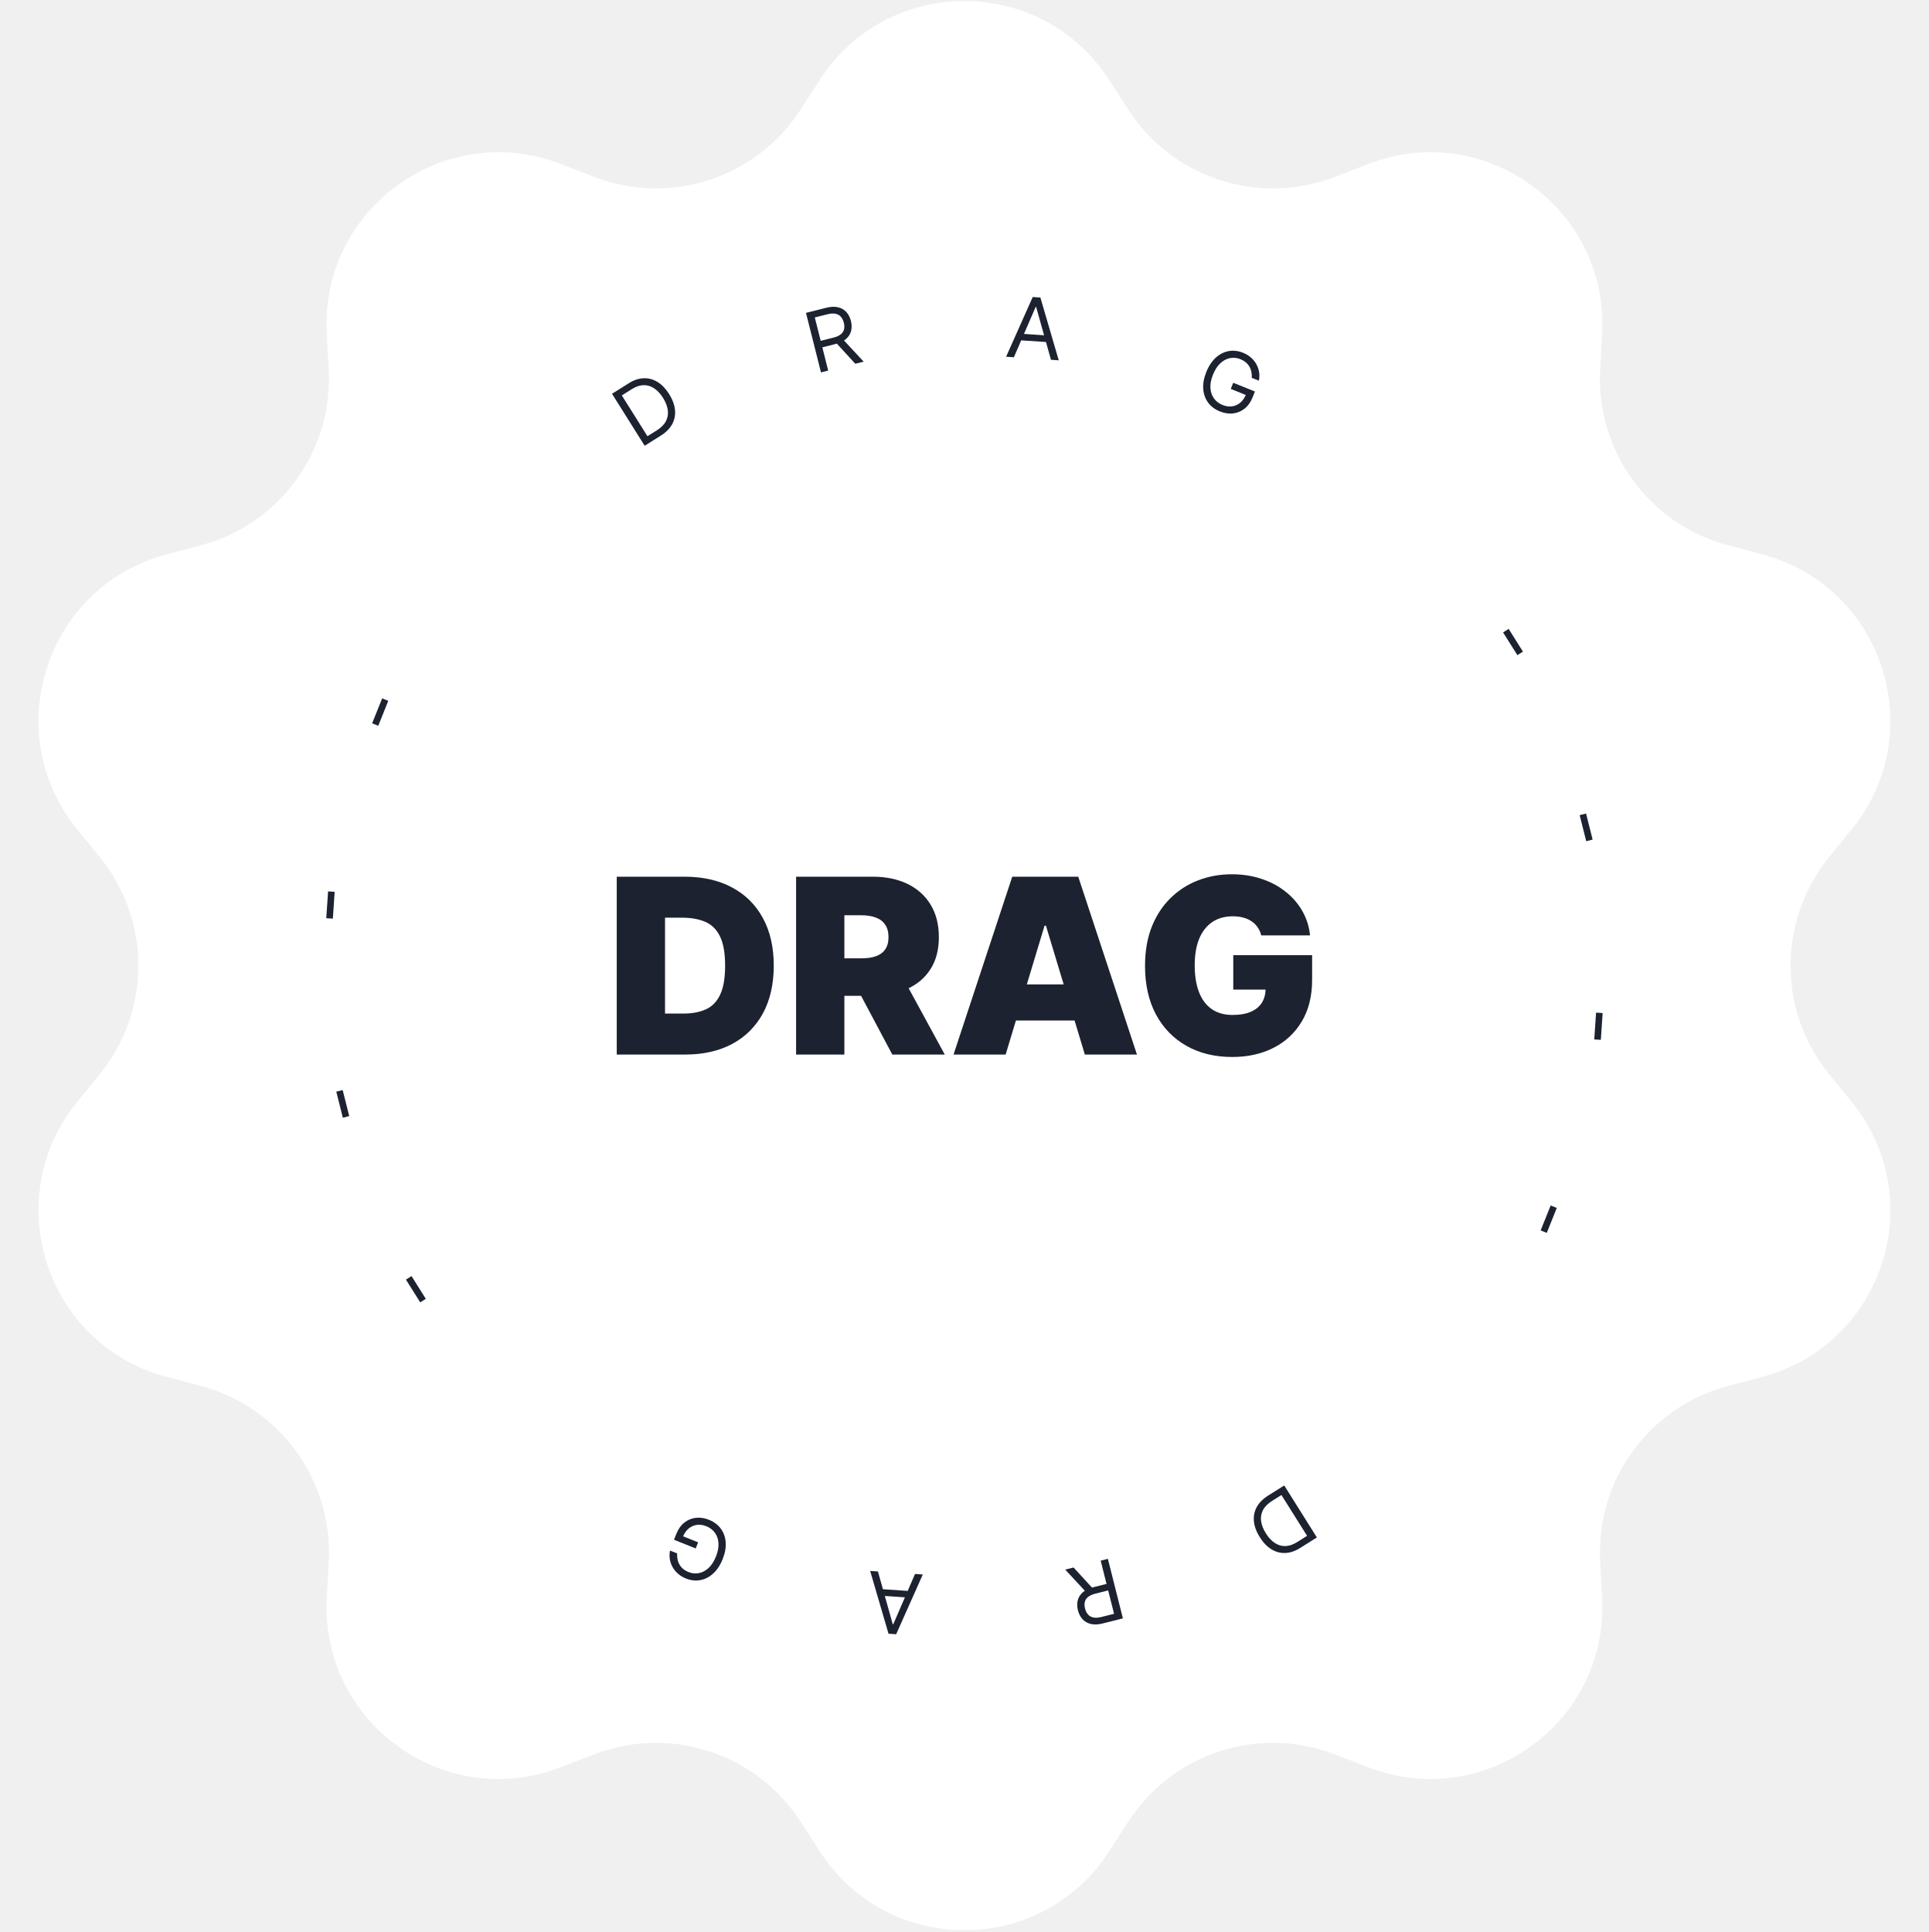
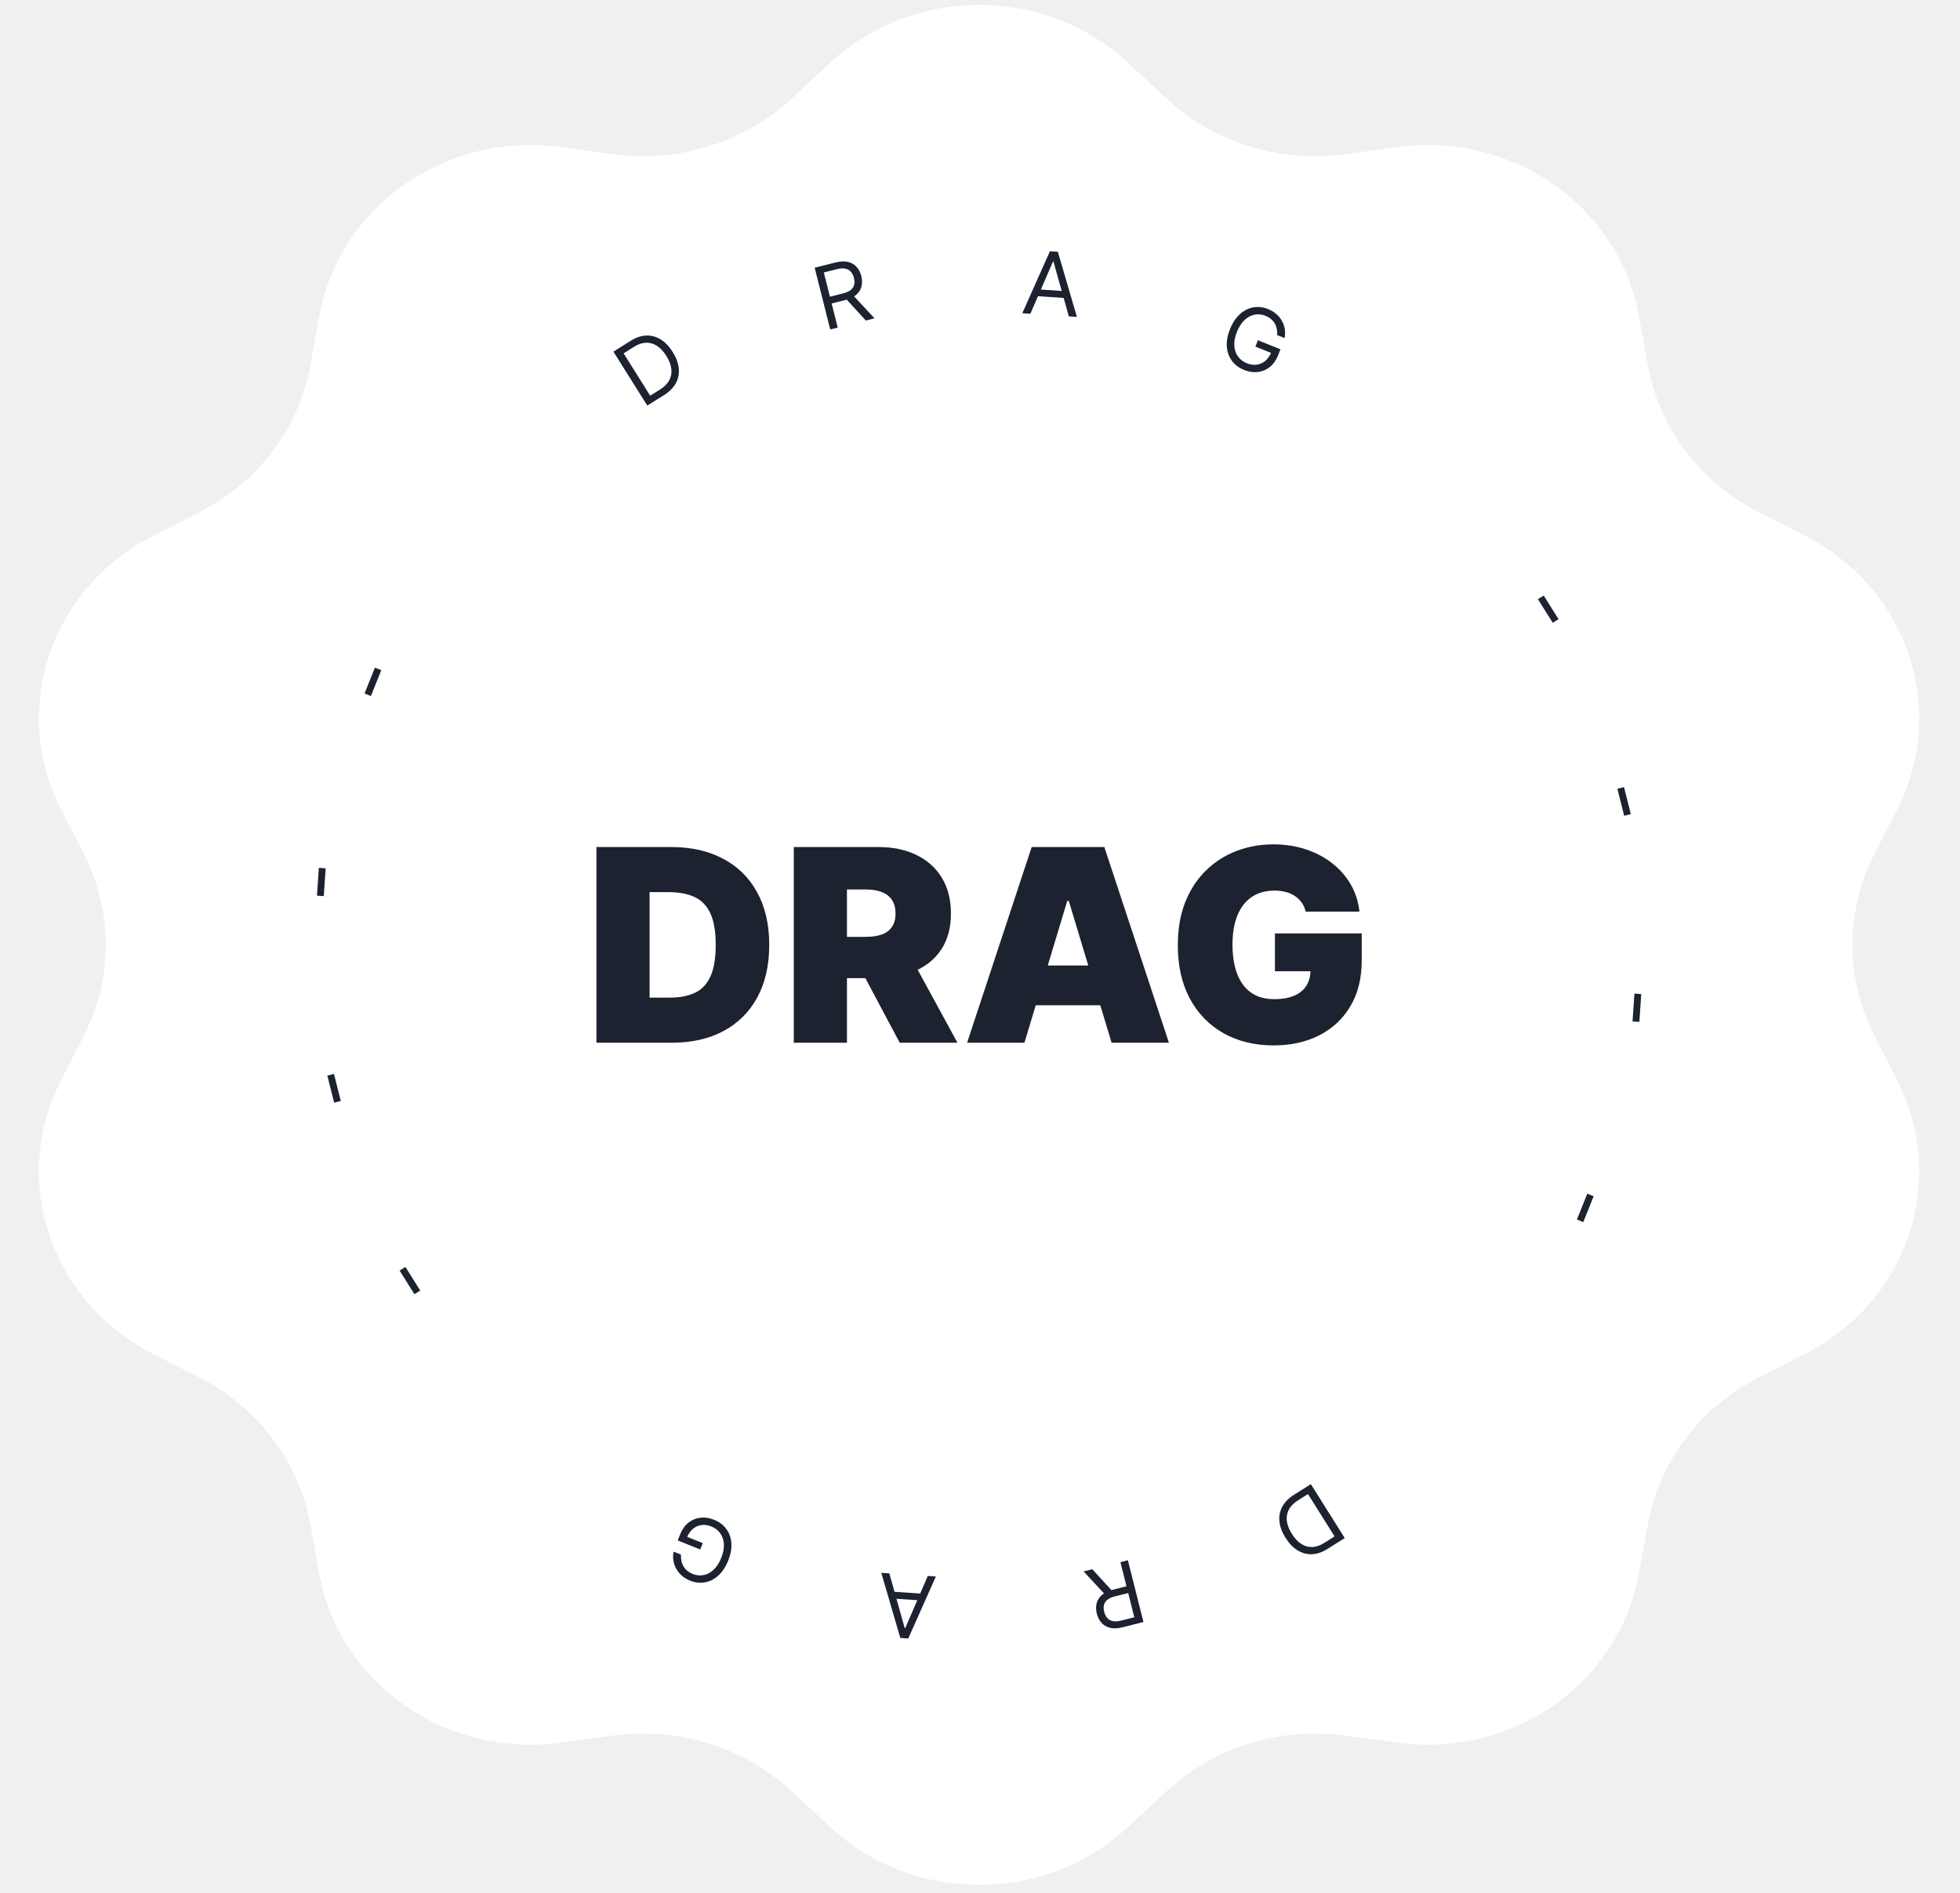
- <svg xmlns="http://www.w3.org/2000/svg" width="600" height="601" viewBox="0 0 600 601" fill="none">
-   <g clip-path="url(#clip0_1091_2)">
-     <path d="M255.061 24.771C276.154 -7.824 323.845 -7.824 344.939 24.771L351.012 34.156C364.778 55.429 391.573 64.135 415.214 55.017L425.644 50.994C461.868 37.022 500.451 65.054 498.357 103.823L497.754 114.986C496.387 140.287 512.947 163.08 537.432 169.599L548.235 172.475C585.753 182.463 600.491 227.82 576.009 257.954L568.96 266.63C552.983 286.296 552.983 314.47 568.96 334.135L576.009 342.812C600.491 372.946 585.753 418.302 548.235 428.291L537.432 431.167C512.947 437.686 496.387 460.479 497.754 485.78L498.357 496.943C500.451 535.711 461.868 563.743 425.644 549.772L415.214 545.749C391.573 536.631 364.778 545.337 351.012 566.609L344.939 575.994C323.845 608.59 276.154 608.59 255.061 575.994L248.987 566.609C235.221 545.337 208.426 536.631 184.786 545.749L174.356 549.772C138.132 563.743 99.549 535.711 101.643 496.943L102.246 485.78C103.613 460.479 87.052 437.686 62.567 431.167L51.764 428.291C14.246 418.302 -0.491 372.946 23.991 342.812L31.04 334.135C47.017 314.47 47.017 286.296 31.04 266.63L23.991 257.953C-0.491 227.82 14.246 182.463 51.764 172.475L62.567 169.599C87.052 163.08 103.613 140.287 102.246 114.986L101.643 103.823C99.549 65.054 138.132 37.022 174.356 50.994L184.786 55.017C208.426 64.135 235.221 55.429 248.987 34.156L255.061 24.771Z" fill="white" />
-     <path d="M205.524 135.532L200.533 138.667L190.375 122.496L195.586 119.222C197.155 118.237 198.701 117.717 200.223 117.664C201.743 117.605 203.178 117.991 204.53 118.823C205.879 119.65 207.079 120.9 208.131 122.574C209.189 124.258 209.8 125.897 209.964 127.49C210.124 129.078 209.836 130.558 209.098 131.932C208.358 133.3 207.166 134.5 205.524 135.532ZM201.4 135.7L204.306 133.874C205.643 133.034 206.589 132.08 207.144 131.012C207.699 129.944 207.893 128.798 207.726 127.574C207.559 126.35 207.063 125.08 206.236 123.764C205.416 122.459 204.497 121.469 203.478 120.795C202.457 120.115 201.364 119.789 200.199 119.816C199.03 119.837 197.815 120.245 196.551 121.039L193.424 123.003L201.4 135.7Z" fill="#1C222F" />
-     <path d="M255.375 115.845L250.711 97.327L256.968 95.751C258.415 95.386 259.665 95.334 260.718 95.595C261.769 95.849 262.625 96.348 263.287 97.092C263.949 97.836 264.417 98.753 264.692 99.844C264.967 100.935 264.987 101.959 264.754 102.915C264.52 103.871 264.003 104.707 263.202 105.421C262.4 106.13 261.281 106.665 259.847 107.026L254.783 108.302L254.273 106.276L259.264 105.019C260.253 104.77 261.012 104.425 261.542 103.984C262.078 103.541 262.415 103.02 262.552 102.421C262.695 101.815 262.672 101.141 262.485 100.4C262.299 99.658 261.997 99.045 261.58 98.56C261.163 98.076 260.612 97.759 259.927 97.611C259.241 97.457 258.398 97.506 257.397 97.758L253.454 98.751L257.618 115.28L255.375 115.845ZM261.997 105.331L268.649 112.502L266.045 113.158L259.465 105.968L261.997 105.331Z" fill="#1C222F" />
-     <path d="M315.378 111.139L312.96 110.975L321.242 92.394L323.624 92.555L329.334 112.081L326.915 111.918L322.304 95.494L322.155 95.484L315.378 111.139ZM316.774 103.756L326.524 104.415L326.386 106.461L316.636 105.803L316.774 103.756Z" fill="#1C222F" />
-     <path d="M389.375 117.533C389.418 116.874 389.377 116.251 389.251 115.664C389.132 115.074 388.926 114.529 388.631 114.029C388.342 113.531 387.963 113.088 387.496 112.7C387.029 112.311 386.475 111.989 385.835 111.732C384.785 111.31 383.721 111.198 382.644 111.396C381.567 111.593 380.563 112.118 379.631 112.97C378.7 113.822 377.927 115.015 377.311 116.55C376.695 118.085 376.432 119.483 376.522 120.745C376.612 122.007 376.986 123.085 377.646 123.979C378.305 124.873 379.183 125.54 380.279 125.98C381.294 126.387 382.275 126.53 383.222 126.407C384.177 126.281 385.03 125.907 385.782 125.284C386.543 124.658 387.14 123.803 387.576 122.718L388.178 123.121L382.847 120.982L383.611 119.078L390.361 121.786L389.597 123.69C389.011 125.15 388.191 126.294 387.135 127.123C386.084 127.954 384.895 128.448 383.566 128.605C382.245 128.758 380.881 128.552 379.473 127.988C377.904 127.358 376.673 126.435 375.781 125.22C374.895 124.007 374.393 122.587 374.276 120.959C374.164 119.333 374.484 117.586 375.234 115.717C375.796 114.315 376.49 113.129 377.314 112.161C378.146 111.188 379.067 110.446 380.076 109.933C381.086 109.421 382.148 109.144 383.263 109.102C384.378 109.061 385.504 109.268 386.641 109.724C387.575 110.099 388.39 110.59 389.084 111.197C389.786 111.8 390.352 112.486 390.78 113.254C391.217 114.019 391.507 114.841 391.649 115.722C391.793 116.597 391.774 117.497 391.59 118.422L389.375 117.533Z" fill="#1C222F" />
-     <path d="M473.733 202.708L471.996 203.8L467.552 196.725L469.289 195.634L473.733 202.708Z" fill="#1C222F" />
-     <path d="M495.404 261.175L493.415 261.676L491.374 253.574L493.363 253.073L495.404 261.175Z" fill="#1C222F" />
-     <path d="M497.961 323.475L495.914 323.337L496.477 315.001L498.523 315.139L497.961 323.475Z" fill="#1C222F" />
-     <path d="M481.143 383.517L479.239 382.753L482.35 374.999L484.254 375.763L481.143 383.517Z" fill="#1C222F" />
-     <path d="M394.484 465.232L399.474 462.097L409.633 478.268L404.422 481.542C402.853 482.527 401.307 483.047 399.785 483.1C398.265 483.159 396.829 482.773 395.477 481.941C394.129 481.114 392.928 479.864 391.877 478.19C390.819 476.506 390.208 474.867 390.044 473.274C389.883 471.687 390.172 470.206 390.909 468.832C391.65 467.464 392.842 466.264 394.484 465.232ZM398.607 465.065L395.702 466.89C394.365 467.73 393.419 468.684 392.864 469.752C392.309 470.82 392.115 471.966 392.281 473.19C392.448 474.414 392.945 475.684 393.772 477C394.592 478.305 395.511 479.295 396.529 479.97C397.551 480.649 398.644 480.976 399.809 480.948C400.977 480.927 402.193 480.519 403.457 479.725L406.583 477.761L398.607 465.065Z" fill="#1C222F" />
-     <path d="M344.621 484.921L349.285 503.439L343.028 505.015C341.581 505.379 340.331 505.431 339.279 505.171C338.227 504.916 337.371 504.417 336.709 503.674C336.047 502.93 335.579 502.013 335.304 500.922C335.029 499.83 335.009 498.807 335.242 497.851C335.476 496.894 335.993 496.059 336.794 495.344C337.596 494.636 338.715 494.101 340.149 493.739L345.213 492.464L345.723 494.489L340.732 495.747C339.743 495.996 338.984 496.341 338.454 496.782C337.918 497.225 337.581 497.745 337.444 498.344C337.302 498.951 337.324 499.624 337.511 500.366C337.697 501.107 337.999 501.72 338.416 502.205C338.833 502.69 339.384 503.006 340.069 503.154C340.755 503.308 341.599 503.26 342.599 503.007L346.542 502.014L342.378 485.485L344.621 484.921ZM337.999 495.435L331.347 488.264L333.951 487.608L340.531 494.797L337.999 495.435Z" fill="#1C222F" />
-     <path d="M284.629 489.626L287.048 489.789L278.766 508.37L276.384 508.21L270.674 488.684L273.093 488.847L277.704 505.271L277.853 505.281L284.629 489.626ZM283.234 497.008L273.484 496.35L273.622 494.303L283.372 494.962L283.234 497.008Z" fill="#1C222F" />
-     <path d="M210.637 483.23C210.593 483.889 210.635 484.512 210.761 485.098C210.879 485.688 211.086 486.234 211.381 486.734C211.67 487.231 212.048 487.675 212.515 488.063C212.982 488.451 213.536 488.774 214.177 489.031C215.227 489.452 216.29 489.564 217.367 489.367C218.445 489.169 219.449 488.645 220.38 487.793C221.312 486.941 222.085 485.747 222.701 484.213C223.317 482.678 223.58 481.28 223.49 480.018C223.4 478.756 223.025 477.678 222.366 476.784C221.707 475.89 220.829 475.223 219.733 474.783C218.717 474.375 217.736 474.233 216.79 474.355C215.835 474.481 214.981 474.856 214.229 475.478C213.469 476.104 212.871 476.96 212.436 478.044L211.834 477.642L217.165 479.781L216.401 481.685L209.651 478.976L210.415 477.072C211 475.613 211.821 474.468 212.877 473.64C213.927 472.808 215.117 472.315 216.446 472.158C217.766 472.005 219.131 472.21 220.538 472.775C222.108 473.405 223.338 474.327 224.231 475.543C225.117 476.756 225.619 478.176 225.736 479.804C225.847 481.429 225.528 483.177 224.778 485.046C224.215 486.448 223.522 487.633 222.698 488.602C221.866 489.574 220.945 490.317 219.936 490.829C218.926 491.342 217.864 491.619 216.749 491.66C215.633 491.702 214.508 491.495 213.371 491.039C212.436 490.664 211.622 490.173 210.928 489.566C210.225 488.963 209.66 488.277 209.231 487.509C208.795 486.744 208.505 485.921 208.363 485.04C208.218 484.165 208.238 483.265 208.421 482.341L210.637 483.23Z" fill="#1C222F" />
-     <path d="M126.271 398.055L128.008 396.964L132.452 404.039L130.715 405.13L126.271 398.055Z" fill="#1C222F" />
-     <path d="M104.604 339.591L106.593 339.09L108.634 347.191L106.645 347.692L104.604 339.591Z" fill="#1C222F" />
-     <path d="M102.055 277.289L104.102 277.427L103.539 285.763L101.492 285.625L102.055 277.289Z" fill="#1C222F" />
-     <path d="M118.873 217.248L120.777 218.012L117.666 225.766L115.762 225.002L118.873 217.248Z" fill="#1C222F" />
-     <path d="M392.321 290.982C392.087 290.027 391.717 289.19 391.213 288.47C390.709 287.731 390.079 287.11 389.322 286.606C388.584 286.083 387.719 285.696 386.729 285.444C385.756 285.174 384.685 285.039 383.514 285.039C380.993 285.039 378.841 285.642 377.058 286.849C375.293 288.055 373.942 289.793 373.006 292.062C372.087 294.332 371.628 297.069 371.628 300.275C371.628 303.516 372.069 306.29 372.952 308.595C373.834 310.9 375.149 312.665 376.896 313.89C378.643 315.114 380.813 315.727 383.406 315.727C385.693 315.727 387.593 315.394 389.106 314.727C390.637 314.061 391.78 313.115 392.537 311.891C393.293 310.666 393.671 309.225 393.671 307.569L396.265 307.839H383.622V297.141H408.151V304.813C408.151 309.856 407.079 314.169 404.936 317.753C402.811 321.319 399.876 324.056 396.13 325.965C392.402 327.856 388.125 328.802 383.298 328.802C377.913 328.802 373.186 327.658 369.116 325.371C365.045 323.084 361.867 319.824 359.58 315.592C357.31 311.36 356.176 306.326 356.176 300.491C356.176 295.916 356.869 291.864 358.256 288.334C359.661 284.805 361.606 281.824 364.091 279.393C366.576 276.943 369.449 275.098 372.708 273.855C375.968 272.594 379.462 271.964 383.19 271.964C386.468 271.964 389.511 272.432 392.321 273.369C395.148 274.287 397.643 275.602 399.804 277.313C401.983 279.006 403.739 281.014 405.071 283.337C406.404 285.66 407.215 288.208 407.503 290.982H392.321Z" fill="#1C222F" />
-     <path d="M312.818 328.046H296.609L314.871 272.721H335.402L353.663 328.046H337.455L325.352 287.957H324.92L312.818 328.046ZM309.792 306.218H340.264V317.456H309.792V306.218Z" fill="#1C222F" />
-     <path d="M247.633 328.046V272.721H271.513C275.619 272.721 279.212 273.468 282.292 274.963C285.372 276.458 287.767 278.61 289.478 281.419C291.189 284.229 292.044 287.596 292.044 291.523C292.044 295.485 291.162 298.825 289.397 301.545C287.65 304.264 285.191 306.317 282.022 307.704C278.87 309.091 275.187 309.784 270.973 309.784H256.71V298.114H267.947C269.712 298.114 271.216 297.898 272.459 297.466C273.719 297.015 274.683 296.304 275.349 295.332C276.034 294.359 276.376 293.089 276.376 291.523C276.376 289.938 276.034 288.65 275.349 287.66C274.683 286.651 273.719 285.913 272.459 285.444C271.216 284.958 269.712 284.715 267.947 284.715H262.653V328.046H247.633ZM280.05 302.652L293.881 328.046H277.564L264.057 302.652H280.05Z" fill="#1C222F" />
-     <path d="M213.131 328.046H191.844V272.721H212.915C218.606 272.721 223.522 273.828 227.665 276.043C231.825 278.241 235.03 281.41 237.282 285.552C239.551 289.677 240.685 294.62 240.685 300.383C240.685 306.146 239.56 311.099 237.309 315.241C235.057 319.365 231.87 322.535 227.746 324.75C223.621 326.947 218.75 328.046 213.131 328.046ZM206.864 315.295H212.591C215.328 315.295 217.66 314.854 219.587 313.971C221.532 313.089 223.009 311.567 224.018 309.406C225.044 307.245 225.557 304.237 225.557 300.383C225.557 296.529 225.035 293.522 223.991 291.36C222.964 289.199 221.451 287.678 219.452 286.795C217.471 285.913 215.04 285.471 212.158 285.471H206.864V315.295Z" fill="#1C222F" />
-   </g>
-   <defs>
-     <clipPath id="clip0_1091_2">
-       <rect y="0.383" width="600" height="600" rx="300" fill="white" />
-     </clipPath>
-   </defs>
+ <svg xmlns="http://www.w3.org/2000/svg" width="554" height="535" viewBox="0 0 554 535" fill="none">
+   <path d="M234.605 17.779C258.097 -4.081 295.381 -4.081 318.874 17.779L329.613 27.771C343.047 40.271 361.727 46.109 380.234 43.591L395.028 41.578C427.393 37.175 457.556 58.254 463.204 89.22L465.785 103.375C469.015 121.083 480.56 136.367 497.071 144.793L510.27 151.528C539.144 166.264 550.665 200.369 536.31 228.614L529.749 241.526C521.54 257.677 521.54 276.569 529.749 292.721L536.31 305.632C550.665 333.877 539.144 367.983 510.27 382.718L497.071 389.454C480.56 397.88 469.015 413.163 465.785 430.871L463.204 445.026C457.556 475.993 427.393 497.071 395.028 492.668L380.234 490.655C361.727 488.138 343.047 493.975 329.613 506.476L318.874 516.468C295.381 538.327 258.097 538.327 234.605 516.468L223.866 506.476C210.432 493.975 191.752 488.138 173.244 490.655L158.45 492.668C126.086 497.071 95.922 475.993 90.275 445.026L87.693 430.871C84.464 413.163 72.919 397.88 56.407 389.454L43.209 382.718C14.335 367.983 2.813 333.877 17.168 305.632L23.73 292.721C31.939 276.569 31.939 257.677 23.73 241.526L17.168 228.614C2.813 200.369 14.335 166.264 43.209 151.528L56.407 144.793C72.919 136.367 84.464 121.083 87.693 103.375L90.275 89.22C95.922 58.254 126.086 37.175 158.45 41.578L173.244 43.591C191.752 46.109 210.432 40.271 223.866 27.771L234.605 17.779Z" fill="white" />
+   <path d="M187.668 111.705L182.964 114.661L173.387 99.415L178.3 96.329C179.779 95.4 181.236 94.91 182.671 94.86C184.104 94.804 185.457 95.169 186.732 95.953C188.004 96.732 189.135 97.911 190.127 99.489C191.124 101.077 191.7 102.622 191.855 104.124C192.006 105.62 191.734 107.016 191.039 108.311C190.34 109.601 189.217 110.733 187.668 111.705ZM183.781 111.863L186.521 110.143C187.781 109.351 188.673 108.451 189.196 107.444C189.719 106.437 189.902 105.357 189.745 104.203C189.588 103.049 189.119 101.852 188.34 100.611C187.567 99.38 186.7 98.447 185.74 97.811C184.777 97.171 183.746 96.863 182.648 96.888C181.547 96.909 180.401 97.293 179.209 98.042L176.262 99.894L183.781 111.863Z" fill="#1C222F" />
+   <path d="M234.667 93.145L230.27 75.686L236.169 74.201C237.533 73.857 238.711 73.808 239.703 74.054C240.695 74.294 241.502 74.764 242.126 75.465C242.75 76.166 243.191 77.031 243.45 78.06C243.709 79.088 243.729 80.054 243.509 80.955C243.289 81.857 242.801 82.644 242.046 83.318C241.289 83.986 240.235 84.49 238.882 84.831L234.109 86.033L233.628 84.124L238.333 82.939C239.265 82.704 239.981 82.379 240.481 81.963C240.986 81.545 241.304 81.054 241.433 80.49C241.567 79.918 241.546 79.283 241.37 78.584C241.194 77.885 240.91 77.307 240.516 76.85C240.123 76.393 239.604 76.094 238.958 75.955C238.311 75.809 237.516 75.856 236.573 76.093L232.856 77.029L236.781 92.613L234.667 93.145ZM240.909 83.233L247.181 89.993L244.726 90.612L238.522 83.834L240.909 83.233Z" fill="#1C222F" />
+   <path d="M291.236 88.708L288.955 88.554L296.764 71.036L299.009 71.188L304.392 89.596L302.112 89.442L297.765 73.959L297.624 73.949L291.236 88.708ZM292.551 81.748L301.743 82.369L301.613 84.298L292.421 83.677L292.551 81.748Z" fill="#1C222F" />
+   <path d="M361.001 94.736C361.042 94.115 361.003 93.527 360.884 92.974C360.773 92.418 360.578 91.904 360.3 91.433C360.027 90.963 359.671 90.546 359.23 90.18C358.79 89.813 358.268 89.509 357.664 89.267C356.674 88.87 355.671 88.764 354.656 88.95C353.64 89.136 352.693 89.631 351.815 90.434C350.937 91.238 350.208 92.363 349.627 93.81C349.047 95.256 348.799 96.575 348.884 97.764C348.968 98.954 349.322 99.97 349.943 100.813C350.565 101.656 351.392 102.285 352.426 102.7C353.383 103.084 354.308 103.218 355.2 103.103C356.101 102.984 356.905 102.631 357.614 102.044C358.331 101.454 358.895 100.647 359.305 99.625L359.873 100.004L354.847 97.988L355.567 96.193L361.931 98.746L361.211 100.541C360.658 101.917 359.885 102.996 358.889 103.777C357.899 104.561 356.778 105.027 355.525 105.174C354.28 105.319 352.993 105.125 351.666 104.592C350.187 103.999 349.027 103.129 348.185 101.983C347.35 100.84 346.877 99.501 346.766 97.966C346.661 96.433 346.962 94.786 347.669 93.024C348.2 91.702 348.853 90.585 349.63 89.671C350.415 88.755 351.283 88.055 352.235 87.572C353.186 87.088 354.188 86.827 355.239 86.788C356.291 86.749 357.352 86.944 358.423 87.374C359.305 87.728 360.072 88.191 360.727 88.763C361.389 89.331 361.922 89.978 362.326 90.702C362.738 91.423 363.011 92.199 363.145 93.029C363.281 93.854 363.263 94.703 363.09 95.574L361.001 94.736Z" fill="#1C222F" />
+   <path d="M440.526 175.038L438.888 176.066L434.698 169.396L436.336 168.368L440.526 175.038Z" fill="#1C222F" />
+   <path d="M460.959 230.158L459.084 230.631L457.16 222.992L459.035 222.52L460.959 230.158Z" fill="#1C222F" />
+   <path d="M463.372 288.893L461.442 288.763L461.973 280.904L463.902 281.034L463.372 288.893Z" fill="#1C222F" />
+   <path d="M447.516 345.499L445.721 344.778L448.654 337.468L450.449 338.188L447.516 345.499Z" fill="#1C222F" />
+   <path d="M365.816 422.537L370.521 419.582L380.098 434.827L375.185 437.914C373.706 438.843 372.249 439.332 370.813 439.383C369.381 439.438 368.027 439.074 366.752 438.29C365.481 437.511 364.349 436.332 363.358 434.754C362.36 433.166 361.784 431.621 361.63 430.119C361.478 428.622 361.75 427.226 362.446 425.931C363.144 424.641 364.268 423.51 365.816 422.537ZM369.703 422.379L366.964 424.1C365.703 424.892 364.811 425.791 364.288 426.798C363.765 427.805 363.582 428.886 363.739 430.04C363.897 431.194 364.365 432.391 365.144 433.631C365.918 434.862 366.784 435.796 367.744 436.431C368.707 437.072 369.738 437.38 370.836 437.354C371.938 437.334 373.084 436.949 374.275 436.201L377.223 434.349L369.703 422.379Z" fill="#1C222F" />
+   <path d="M318.802 441.099L323.199 458.558L317.3 460.043C315.936 460.387 314.758 460.436 313.765 460.19C312.774 459.95 311.967 459.48 311.343 458.779C310.719 458.078 310.278 457.213 310.018 456.184C309.759 455.156 309.74 454.191 309.96 453.289C310.18 452.387 310.668 451.6 311.423 450.926C312.179 450.258 313.234 449.754 314.586 449.413L319.36 448.211L319.841 450.12L315.136 451.306C314.203 451.54 313.488 451.866 312.988 452.282C312.483 452.699 312.165 453.19 312.035 453.754C311.901 454.326 311.922 454.961 312.099 455.66C312.275 456.359 312.559 456.937 312.952 457.394C313.345 457.851 313.865 458.15 314.51 458.289C315.157 458.435 315.953 458.388 316.896 458.151L320.613 457.215L316.688 441.631L318.802 441.099ZM312.559 451.012L306.288 444.251L308.743 443.633L314.946 450.41L312.559 451.012Z" fill="#1C222F" />
+   <path d="M262.249 445.535L264.529 445.689L256.721 463.207L254.475 463.055L249.092 444.647L251.373 444.801L255.72 460.285L255.86 460.294L262.249 445.535ZM260.933 452.495L251.741 451.875L251.871 449.945L261.063 450.566L260.933 452.495Z" fill="#1C222F" />
+   <path d="M192.487 439.505C192.446 440.127 192.485 440.714 192.604 441.267C192.716 441.823 192.91 442.337 193.189 442.808C193.461 443.278 193.818 443.696 194.258 444.062C194.698 444.428 195.221 444.732 195.824 444.974C196.814 445.371 197.817 445.477 198.833 445.291C199.848 445.105 200.795 444.61 201.673 443.807C202.551 443.004 203.28 441.878 203.861 440.432C204.441 438.985 204.689 437.667 204.605 436.477C204.52 435.287 204.167 434.271 203.545 433.428C202.923 432.585 202.096 431.956 201.063 431.542C200.105 431.157 199.18 431.023 198.288 431.139C197.388 431.257 196.583 431.61 195.874 432.197C195.157 432.787 194.594 433.594 194.183 434.616L193.616 434.237L198.641 436.254L197.921 438.048L191.557 435.495L192.278 433.7C192.83 432.324 193.604 431.245 194.599 430.464C195.589 429.68 196.711 429.215 197.964 429.067C199.209 428.922 200.495 429.116 201.822 429.649C203.301 430.242 204.462 431.112 205.303 432.258C206.139 433.402 206.612 434.741 206.722 436.275C206.827 437.808 206.526 439.455 205.819 441.217C205.289 442.539 204.635 443.657 203.858 444.57C203.073 445.486 202.205 446.186 201.254 446.67C200.302 447.153 199.3 447.414 198.249 447.453C197.198 447.492 196.136 447.297 195.065 446.867C194.184 446.514 193.416 446.051 192.761 445.479C192.099 444.91 191.566 444.263 191.162 443.539C190.75 442.818 190.477 442.043 190.343 441.212C190.207 440.387 190.225 439.539 190.398 438.667L192.487 439.505Z" fill="#1C222F" />
+   <path d="M112.951 359.205L114.588 358.176L118.778 364.846L117.141 365.875L112.951 359.205Z" fill="#1C222F" />
+   <path d="M92.525 304.086L94.401 303.614L96.325 311.252L94.449 311.725L92.525 304.086Z" fill="#1C222F" />
+   <path d="M90.121 245.35L92.05 245.48L91.519 253.339L89.59 253.208L90.121 245.35Z" fill="#1C222F" />
+   <path d="M105.976 188.745L107.771 189.465L104.838 196.775L103.043 196.055L105.976 188.745Z" fill="#1C222F" />
+   <path d="M369.063 257.722C368.829 256.768 368.46 255.93 367.955 255.21C367.451 254.471 366.821 253.85 366.064 253.346C365.326 252.823 364.461 252.436 363.471 252.184C362.498 251.914 361.427 251.779 360.256 251.779C357.735 251.779 355.583 252.382 353.8 253.589C352.035 254.796 350.684 256.533 349.748 258.803C348.829 261.072 348.37 263.809 348.37 267.015C348.37 270.257 348.811 273.03 349.694 275.335C350.576 277.64 351.891 279.405 353.638 280.63C355.385 281.855 357.555 282.467 360.148 282.467C362.435 282.467 364.335 282.134 365.848 281.468C367.379 280.801 368.523 279.856 369.279 278.631C370.035 277.406 370.414 275.966 370.414 274.309L373.007 274.579H360.364V263.881H384.893V271.553C384.893 276.596 383.822 280.909 381.679 284.493C379.553 288.059 376.618 290.796 372.872 292.705C369.144 294.596 364.867 295.542 360.04 295.542C354.655 295.542 349.928 294.398 345.858 292.111C341.788 289.824 338.609 286.564 336.322 282.332C334.053 278.1 332.918 273.066 332.918 267.231C332.918 262.657 333.611 258.605 334.998 255.075C336.403 251.545 338.348 248.564 340.833 246.133C343.318 243.684 346.191 241.838 349.451 240.595C352.71 239.334 356.204 238.704 359.932 238.704C363.21 238.704 366.253 239.172 369.063 240.109C371.89 241.027 374.385 242.342 376.546 244.053C378.725 245.746 380.481 247.754 381.814 250.077C383.146 252.4 383.957 254.949 384.245 257.722H369.063Z" fill="#1C222F" />
+   <path d="M289.56 294.786H273.352L291.613 239.461H312.144L330.405 294.786H314.197L302.095 254.697H301.662L289.56 294.786ZM286.534 272.958H317.006V284.196H286.534V272.958Z" fill="#1C222F" />
+   <path d="M224.375 294.786V239.461H248.256C252.362 239.461 255.955 240.208 259.034 241.703C262.114 243.198 264.509 245.35 266.22 248.159C267.931 250.969 268.786 254.337 268.786 258.263C268.786 262.225 267.904 265.566 266.139 268.285C264.392 271.004 261.934 273.058 258.764 274.444C255.612 275.831 251.929 276.524 247.715 276.524H233.452V264.854H244.69C246.455 264.854 247.958 264.638 249.201 264.206C250.462 263.756 251.425 263.044 252.092 262.072C252.776 261.099 253.118 259.83 253.118 258.263C253.118 256.678 252.776 255.39 252.092 254.4C251.425 253.391 250.462 252.653 249.201 252.185C247.958 251.698 246.455 251.455 244.69 251.455H239.395V294.786H224.375ZM256.792 269.393L270.623 294.786H254.307L240.8 269.393H256.792Z" fill="#1C222F" />
+   <path d="M189.873 294.786H168.586V239.461H189.657C195.348 239.461 200.265 240.569 204.407 242.784C208.567 244.981 211.773 248.15 214.024 252.293C216.293 256.417 217.428 261.36 217.428 267.123C217.428 272.886 216.302 277.839 214.051 281.981C211.8 286.105 208.612 289.275 204.488 291.49C200.364 293.687 195.492 294.786 189.873 294.786ZM183.606 282.035H189.333C192.07 282.035 194.402 281.594 196.329 280.712C198.274 279.829 199.751 278.307 200.76 276.146C201.786 273.985 202.3 270.977 202.3 267.123C202.3 263.269 201.777 260.262 200.733 258.101C199.706 255.94 198.193 254.418 196.194 253.535C194.213 252.653 191.782 252.212 188.901 252.212H183.606V282.035Z" fill="#1C222F" />
</svg>
